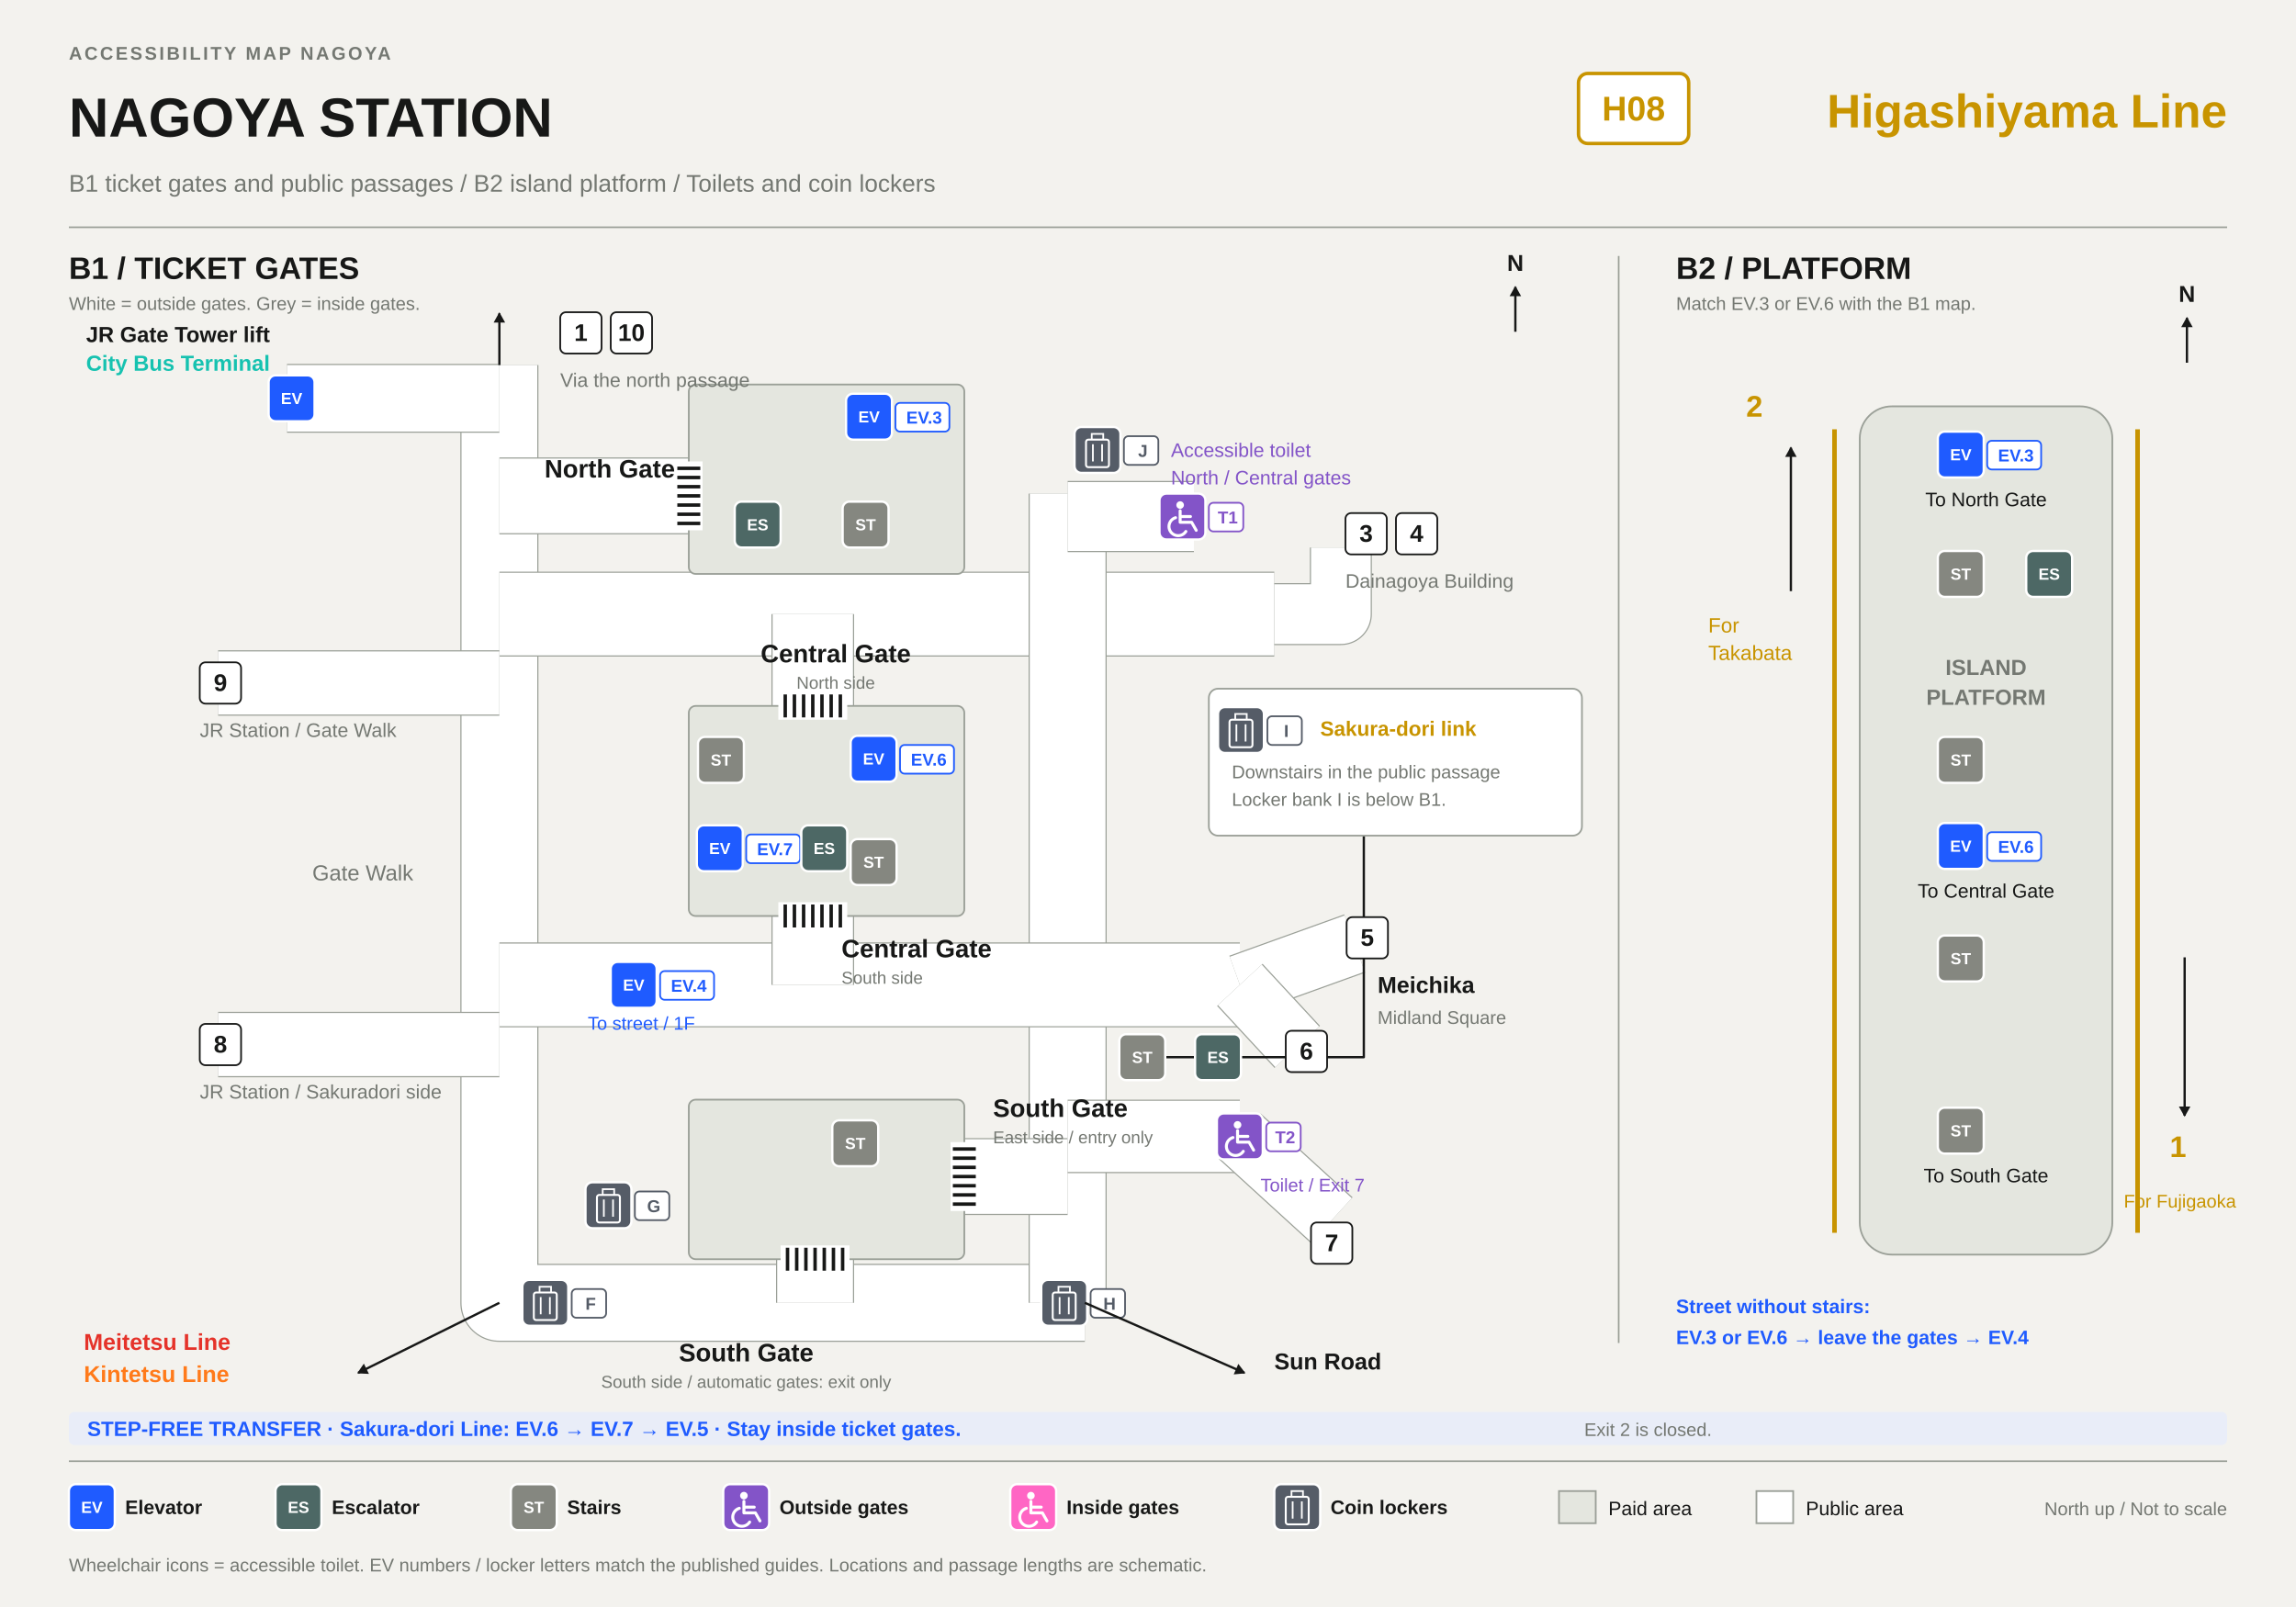
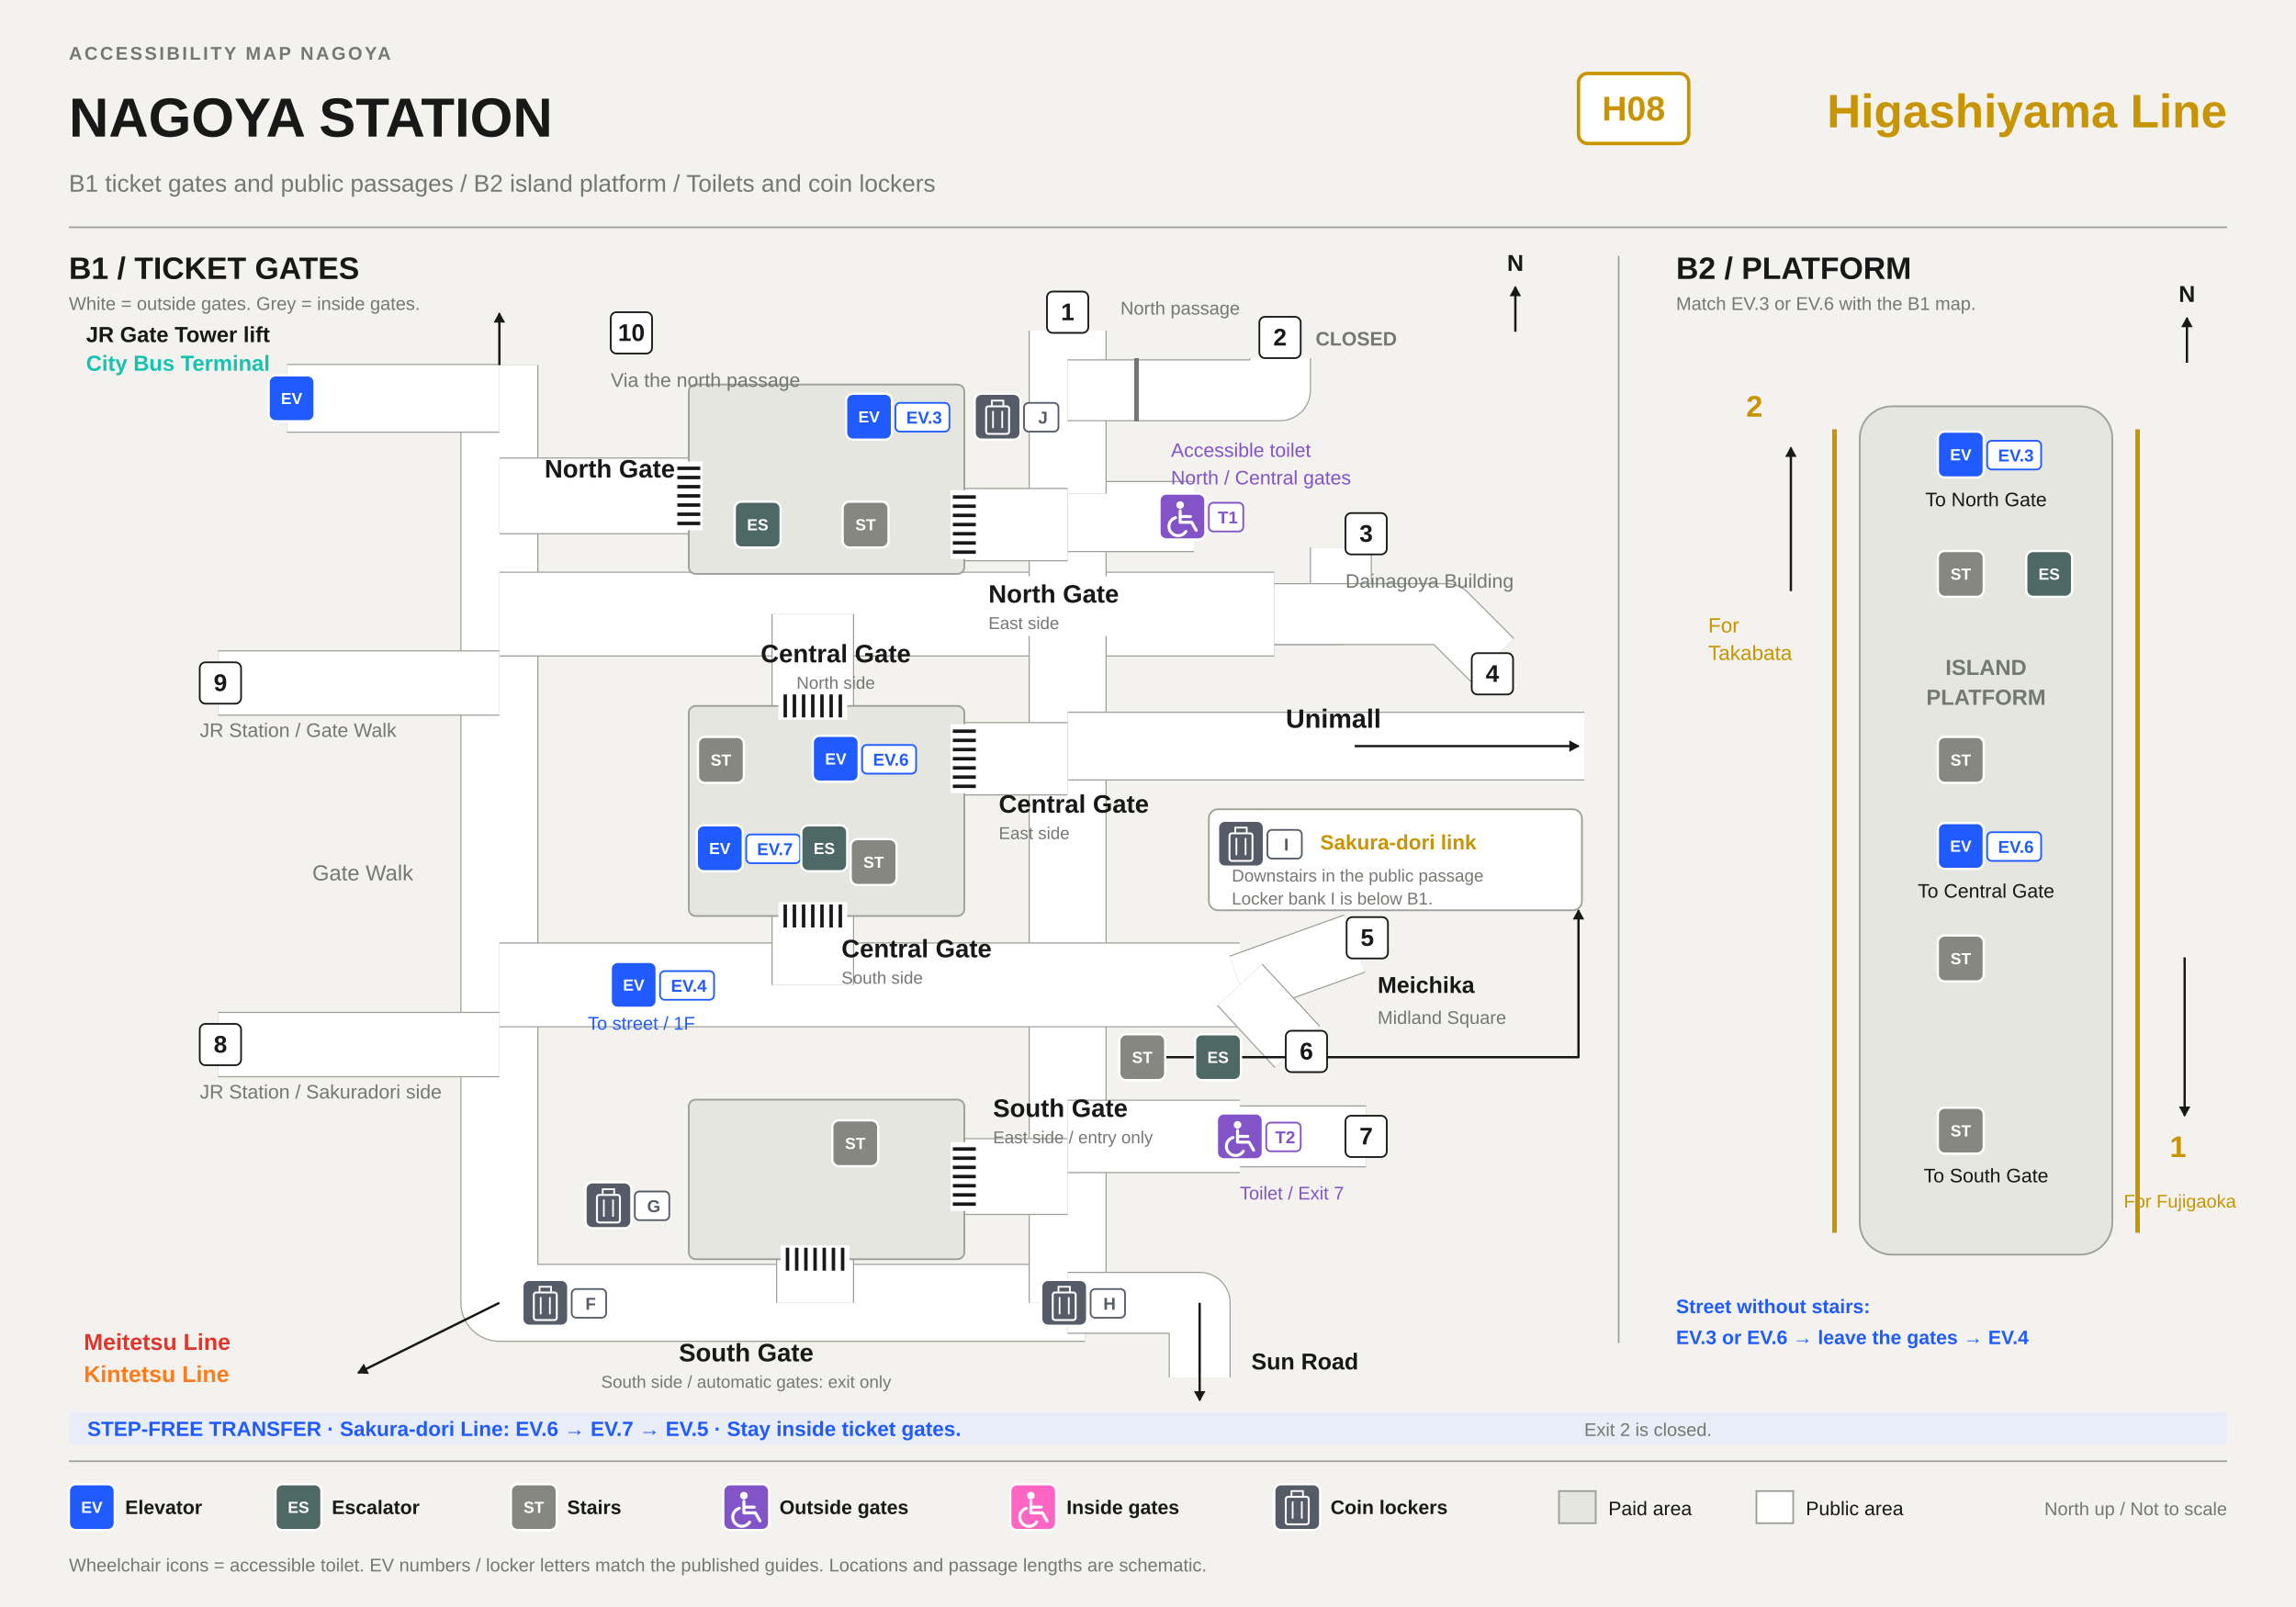
<svg xmlns="http://www.w3.org/2000/svg" width="2000" height="1400" viewBox="0 0 2000 1400" lang="en" role="img" aria-labelledby="title desc">
  <defs>
    <marker id="arrow" markerWidth="10" markerHeight="10" refX="8" refY="5" orient="auto" markerUnits="userSpaceOnUse">
      <path d="M0 0L9 5L0 10Z" fill="#171817" />
    </marker>
    <marker id="bluearrow" markerWidth="10" markerHeight="10" refX="8" refY="5" orient="auto" markerUnits="userSpaceOnUse">
      <path d="M0 0L9 5L0 10Z" fill="#1F5BFF" />
    </marker>
  </defs>
  <g font-family="Arial, Helvetica, sans-serif">
    <rect x="0" y="0" width="2000" height="1400" rx="0" fill="#F3F2EE" stroke="none" stroke-width="1.5" />
    <text x="60" y="52" font-size="16" fill="#747872" font-weight="700" text-anchor="start" letter-spacing="2">ACCESSIBILITY MAP NAGOYA</text>
    <text x="60" y="119" font-size="48" fill="#171817" font-weight="700" text-anchor="start">NAGOYA STATION</text>
    <rect x="1375" y="64" width="96" height="61" rx="8" fill="white" stroke="#C89400" stroke-width="3" />
    <text x="1423" y="105" font-size="30" fill="#C89400" font-weight="700" text-anchor="middle">H08</text>
    <text x="1940" y="111" font-size="41" fill="#C89400" font-weight="700" text-anchor="end">Higashiyama Line</text>
    <text x="60" y="167" font-size="21" fill="#747872" font-weight="400" text-anchor="start">B1 ticket gates and public passages  /  B2 island platform  /  Toilets and coin lockers</text>
    <line x1="60" y1="198" x2="1940" y2="198" stroke="#9BA098" stroke-width="1.4" />
    <text x="60" y="243" font-size="27" fill="#171817" font-weight="700" text-anchor="start">B1 / TICKET GATES</text>
    <text x="60" y="270" font-size="16" fill="#747872" font-weight="400" text-anchor="start">White = outside gates. Grey = inside gates.</text>
    <text x="1320" y="236" font-size="20" fill="#171817" font-weight="700" text-anchor="middle">N</text>
    <polyline points="1320,289 1320,250" fill="none" stroke="#171817" stroke-width="2" stroke-linejoin="round" marker-end="url(#arrow)" />
    <line x1="1410" y1="223" x2="1410" y2="1170" stroke="#9BA098" stroke-width="1.4" />
    <text x="1460" y="243" font-size="27" fill="#171817" font-weight="700" text-anchor="start">B2 / PLATFORM</text>
    <text x="1460" y="270" font-size="16" fill="#747872" font-weight="400" text-anchor="start">Match EV.3 or EV.6 with the B1 map.</text>
    <text x="1905" y="263" font-size="20" fill="#171817" font-weight="700" text-anchor="middle">N</text>
    <polyline points="1905,316 1905,277" fill="none" stroke="#171817" stroke-width="2" stroke-linejoin="round" marker-end="url(#arrow)" />
    <polyline points="435,318 435,1135 945,1135" fill="none" stroke="#9BA098" stroke-width="68" stroke-linejoin="round" />
    <polyline points="435,318 435,1135 945,1135" fill="none" stroke="white" stroke-width="66" stroke-linejoin="round" />
    <polyline points="435,535 1110,535" fill="none" stroke="#9BA098" stroke-width="74" stroke-linejoin="round" />
    <polyline points="435,535 1110,535" fill="none" stroke="white" stroke-width="72" stroke-linejoin="round" />
    <polyline points="930,430 930,1135" fill="none" stroke="#9BA098" stroke-width="68" stroke-linejoin="round" />
    <polyline points="930,430 930,1135" fill="none" stroke="white" stroke-width="66" stroke-linejoin="round" />
    <polyline points="435,858 1080,858" fill="none" stroke="#9BA098" stroke-width="74" stroke-linejoin="round" />
    <polyline points="435,858 1080,858" fill="none" stroke="white" stroke-width="72" stroke-linejoin="round" />
    <polyline points="435,432 600,432" fill="none" stroke="#9BA098" stroke-width="67" stroke-linejoin="round" />
    <polyline points="435,432 600,432" fill="none" stroke="white" stroke-width="65" stroke-linejoin="round" />
    <polyline points="708,535 708,615" fill="none" stroke="#9BA098" stroke-width="72" stroke-linejoin="round" />
    <polyline points="708,535 708,615" fill="none" stroke="white" stroke-width="70" stroke-linejoin="round" />
    <polyline points="708,798 708,858" fill="none" stroke="#9BA098" stroke-width="72" stroke-linejoin="round" />
    <polyline points="708,798 708,858" fill="none" stroke="white" stroke-width="70" stroke-linejoin="round" />
    <polyline points="840,1025 930,1025" fill="none" stroke="#9BA098" stroke-width="67" stroke-linejoin="round" />
    <polyline points="840,1025 930,1025" fill="none" stroke="white" stroke-width="65" stroke-linejoin="round" />
    <polyline points="710,1097 710,1135" fill="none" stroke="#9BA098" stroke-width="68" stroke-linejoin="round" />
    <polyline points="710,1097 710,1135" fill="none" stroke="white" stroke-width="66" stroke-linejoin="round" />
    <polyline points="930,450 1040,450" fill="none" stroke="#9BA098" stroke-width="62" stroke-linejoin="round" />
    <polyline points="930,450 1040,450" fill="none" stroke="white" stroke-width="60" stroke-linejoin="round" />
    <polyline points="930,990 1080,990" fill="none" stroke="#9BA098" stroke-width="64" stroke-linejoin="round" />
    <polyline points="930,990 1080,990" fill="none" stroke="white" stroke-width="62" stroke-linejoin="round" />
    <polyline points="435,347 250,347" fill="none" stroke="#9BA098" stroke-width="60" stroke-linejoin="round" />
    <polyline points="435,347 250,347" fill="none" stroke="white" stroke-width="58" stroke-linejoin="round" />
    <polyline points="435,595 190,595" fill="none" stroke="#9BA098" stroke-width="57" stroke-linejoin="round" />
    <polyline points="435,595 190,595" fill="none" stroke="white" stroke-width="55" stroke-linejoin="round" />
    <polyline points="435,910 190,910" fill="none" stroke="#9BA098" stroke-width="57" stroke-linejoin="round" />
    <polyline points="435,910 190,910" fill="none" stroke="white" stroke-width="55" stroke-linejoin="round" />
    <polyline points="1110,535 1168,535 1168,477" fill="none" stroke="#9BA098" stroke-width="54" stroke-linejoin="round" />
    <polyline points="1110,535 1168,535 1168,477" fill="none" stroke="white" stroke-width="52" stroke-linejoin="round" />
+     <polyline points="1110,535 1260,535 1300,575" fill="none" stroke="#9BA098" stroke-width="54" stroke-linejoin="round" />
+     <polyline points="1110,535 1260,535 1300,575" fill="none" stroke="white" stroke-width="52" stroke-linejoin="round" />
+     <polyline points="930,650 1380,650" fill="none" stroke="#9BA098" stroke-width="60" stroke-linejoin="round" />
+     <polyline points="930,650 1380,650" fill="none" stroke="white" stroke-width="58" stroke-linejoin="round" />
    <polyline points="1080,858 1180,822" fill="none" stroke="#9BA098" stroke-width="54" stroke-linejoin="round" />
    <polyline points="1080,858 1180,822" fill="none" stroke="white" stroke-width="52" stroke-linejoin="round" />
    <polyline points="1080,858 1130,912" fill="none" stroke="#9BA098" stroke-width="54" stroke-linejoin="round" />
    <polyline points="1080,858 1130,912" fill="none" stroke="white" stroke-width="52" stroke-linejoin="round" />
-     <polyline points="1080,990 1160,1063" fill="none" stroke="#9BA098" stroke-width="54" stroke-linejoin="round" />
-     <polyline points="1080,990 1160,1063" fill="none" stroke="white" stroke-width="52" stroke-linejoin="round" />
+     <polyline points="1080,990 1190,990" fill="none" stroke="#9BA098" stroke-width="54" stroke-linejoin="round" />
+     <polyline points="1080,990 1190,990" fill="none" stroke="white" stroke-width="52" stroke-linejoin="round" />
+     <polyline points="930,1135 1045,1135 1045,1200" fill="none" stroke="#9BA098" stroke-width="54" stroke-linejoin="round" />
+     <polyline points="930,1135 1045,1135 1045,1200" fill="none" stroke="white" stroke-width="52" stroke-linejoin="round" />
+     <polyline points="930,288 930,430" fill="none" stroke="#9BA098" stroke-width="68" stroke-linejoin="round" />
+     <polyline points="930,288 930,430" fill="none" stroke="white" stroke-width="66" stroke-linejoin="round" />
+     <polyline points="930,340 1115,340 1115,312" fill="none" stroke="#9BA098" stroke-width="54" stroke-linejoin="round" />
+     <polyline points="930,340 1115,340 1115,312" fill="none" stroke="white" stroke-width="52" stroke-linejoin="round" />
+     <polyline points="840,457 930,457" fill="none" stroke="#9BA098" stroke-width="64" stroke-linejoin="round" />
+     <polyline points="840,457 930,457" fill="none" stroke="white" stroke-width="62" stroke-linejoin="round" />
+     <polyline points="840,661 930,661" fill="none" stroke="#9BA098" stroke-width="64" stroke-linejoin="round" />
+     <polyline points="840,661 930,661" fill="none" stroke="white" stroke-width="62" stroke-linejoin="round" />
    <rect x="600" y="335" width="240" height="165" rx="6" fill="#E4E6DF" stroke="#9BA098" stroke-width="1.5" />
    <rect x="600" y="615" width="240" height="183" rx="6" fill="#E4E6DF" stroke="#9BA098" stroke-width="1.5" />
    <rect x="600" y="958" width="240" height="139" rx="6" fill="#E4E6DF" stroke="#9BA098" stroke-width="1.5" />
    <rect x="588" y="402" width="24" height="60" rx="0" fill="white" stroke="none" stroke-width="1.5" />
    <line x1="590" y1="408" x2="610" y2="408" stroke="#171817" stroke-width="3" />
    <line x1="590" y1="416" x2="610" y2="416" stroke="#171817" stroke-width="3" />
    <line x1="590" y1="424" x2="610" y2="424" stroke="#171817" stroke-width="3" />
    <line x1="590" y1="432" x2="610" y2="432" stroke="#171817" stroke-width="3" />
    <line x1="590" y1="440" x2="610" y2="440" stroke="#171817" stroke-width="3" />
    <line x1="590" y1="448" x2="610" y2="448" stroke="#171817" stroke-width="3" />
    <line x1="590" y1="456" x2="610" y2="456" stroke="#171817" stroke-width="3" />
    <text x="588" y="416" font-size="22" fill="#171817" font-weight="700" text-anchor="end">North Gate</text>
+     <rect x="851" y="502" width="207" height="52" rx="0" fill="white" stroke="none" stroke-width="1.5" />
+     <rect x="828" y="427" width="24" height="60" rx="0" fill="white" stroke="none" stroke-width="1.5" />
+     <line x1="830" y1="433" x2="850" y2="433" stroke="#171817" stroke-width="3" />
+     <line x1="830" y1="441" x2="850" y2="441" stroke="#171817" stroke-width="3" />
+     <line x1="830" y1="449" x2="850" y2="449" stroke="#171817" stroke-width="3" />
+     <line x1="830" y1="457" x2="850" y2="457" stroke="#171817" stroke-width="3" />
+     <line x1="830" y1="465" x2="850" y2="465" stroke="#171817" stroke-width="3" />
+     <line x1="830" y1="473" x2="850" y2="473" stroke="#171817" stroke-width="3" />
+     <line x1="830" y1="481" x2="850" y2="481" stroke="#171817" stroke-width="3" />
+     <text x="861" y="525" font-size="22" fill="#171817" font-weight="700" text-anchor="start">North Gate</text>
+     <text x="861" y="548" font-size="15" fill="#747872" font-weight="400" text-anchor="start">East side</text>
    <rect x="678" y="603" width="60" height="24" rx="0" fill="white" stroke="none" stroke-width="1.5" />
    <line x1="684" y1="605" x2="684" y2="625" stroke="#171817" stroke-width="3" />
    <line x1="692" y1="605" x2="692" y2="625" stroke="#171817" stroke-width="3" />
    <line x1="700" y1="605" x2="700" y2="625" stroke="#171817" stroke-width="3" />
    <line x1="708" y1="605" x2="708" y2="625" stroke="#171817" stroke-width="3" />
    <line x1="716" y1="605" x2="716" y2="625" stroke="#171817" stroke-width="3" />
    <line x1="724" y1="605" x2="724" y2="625" stroke="#171817" stroke-width="3" />
    <line x1="732" y1="605" x2="732" y2="625" stroke="#171817" stroke-width="3" />
    <text x="728" y="577" font-size="22" fill="#171817" font-weight="700" text-anchor="middle">Central Gate</text>
    <text x="728" y="600" font-size="15" fill="#747872" font-weight="400" text-anchor="middle">North side</text>
    <rect x="678" y="786" width="60" height="24" rx="0" fill="white" stroke="none" stroke-width="1.5" />
    <line x1="684" y1="788" x2="684" y2="808" stroke="#171817" stroke-width="3" />
    <line x1="692" y1="788" x2="692" y2="808" stroke="#171817" stroke-width="3" />
    <line x1="700" y1="788" x2="700" y2="808" stroke="#171817" stroke-width="3" />
    <line x1="708" y1="788" x2="708" y2="808" stroke="#171817" stroke-width="3" />
    <line x1="716" y1="788" x2="716" y2="808" stroke="#171817" stroke-width="3" />
    <line x1="724" y1="788" x2="724" y2="808" stroke="#171817" stroke-width="3" />
    <line x1="732" y1="788" x2="732" y2="808" stroke="#171817" stroke-width="3" />
    <text x="733" y="834" font-size="22" fill="#171817" font-weight="700" text-anchor="start">Central Gate</text>
    <text x="733" y="857" font-size="15" fill="#747872" font-weight="400" text-anchor="start">South side</text>
+     <rect x="828" y="631" width="24" height="60" rx="0" fill="white" stroke="none" stroke-width="1.5" />
+     <line x1="830" y1="637" x2="850" y2="637" stroke="#171817" stroke-width="3" />
+     <line x1="830" y1="645" x2="850" y2="645" stroke="#171817" stroke-width="3" />
+     <line x1="830" y1="653" x2="850" y2="653" stroke="#171817" stroke-width="3" />
+     <line x1="830" y1="661" x2="850" y2="661" stroke="#171817" stroke-width="3" />
+     <line x1="830" y1="669" x2="850" y2="669" stroke="#171817" stroke-width="3" />
+     <line x1="830" y1="677" x2="850" y2="677" stroke="#171817" stroke-width="3" />
+     <line x1="830" y1="685" x2="850" y2="685" stroke="#171817" stroke-width="3" />
+     <text x="870" y="708" font-size="22" fill="#171817" font-weight="700" text-anchor="start">Central Gate</text>
+     <text x="870" y="731" font-size="15" fill="#747872" font-weight="400" text-anchor="start">East side</text>
    <rect x="828" y="995" width="24" height="60" rx="0" fill="white" stroke="none" stroke-width="1.5" />
    <line x1="830" y1="1001" x2="850" y2="1001" stroke="#171817" stroke-width="3" />
    <line x1="830" y1="1009" x2="850" y2="1009" stroke="#171817" stroke-width="3" />
    <line x1="830" y1="1017" x2="850" y2="1017" stroke="#171817" stroke-width="3" />
    <line x1="830" y1="1025" x2="850" y2="1025" stroke="#171817" stroke-width="3" />
    <line x1="830" y1="1033" x2="850" y2="1033" stroke="#171817" stroke-width="3" />
    <line x1="830" y1="1041" x2="850" y2="1041" stroke="#171817" stroke-width="3" />
    <line x1="830" y1="1049" x2="850" y2="1049" stroke="#171817" stroke-width="3" />
    <text x="865" y="973" font-size="22" fill="#171817" font-weight="700" text-anchor="start">South Gate</text>
    <text x="865" y="996" font-size="15" fill="#747872" font-weight="400" text-anchor="start">East side / entry only</text>
    <rect x="680" y="1085" width="60" height="24" rx="0" fill="white" stroke="none" stroke-width="1.5" />
    <line x1="686" y1="1087" x2="686" y2="1107" stroke="#171817" stroke-width="3" />
    <line x1="694" y1="1087" x2="694" y2="1107" stroke="#171817" stroke-width="3" />
    <line x1="702" y1="1087" x2="702" y2="1107" stroke="#171817" stroke-width="3" />
    <line x1="710" y1="1087" x2="710" y2="1107" stroke="#171817" stroke-width="3" />
    <line x1="718" y1="1087" x2="718" y2="1107" stroke="#171817" stroke-width="3" />
    <line x1="726" y1="1087" x2="726" y2="1107" stroke="#171817" stroke-width="3" />
    <line x1="734" y1="1087" x2="734" y2="1107" stroke="#171817" stroke-width="3" />
    <text x="650" y="1186" font-size="22" fill="#171817" font-weight="700" text-anchor="middle">South Gate</text>
    <text x="650" y="1209" font-size="15" fill="#747872" font-weight="400" text-anchor="middle">South side / automatic gates: exit only</text>
    <g>
      <rect x="737" y="343" width="40" height="40" rx="6" fill="#1F5BFF" stroke="white" stroke-width="2" />
      <text x="757" y="368" font-size="14" fill="white" font-weight="700" text-anchor="middle">EV</text>
      <rect x="780" y="351" width="47" height="25" rx="4" fill="white" stroke="#1F5BFF" stroke-width="1.5" />
      <text x="805.0" y="369" font-size="15" fill="#1F5BFF" font-weight="700" text-anchor="middle">EV.3</text>
    </g>
    <g>
      <rect x="734" y="437" width="40" height="40" rx="6" fill="#858780" stroke="white" stroke-width="2" />
      <text x="754" y="462" font-size="14" fill="white" font-weight="700" text-anchor="middle">ST</text>
    </g>
    <g>
      <rect x="640" y="437" width="40" height="40" rx="6" fill="#4D6865" stroke="white" stroke-width="2" />
      <text x="660" y="462" font-size="14" fill="white" font-weight="700" text-anchor="middle">ES</text>
    </g>
    <g>
-       <rect x="741" y="641" width="40" height="40" rx="6" fill="#1F5BFF" stroke="white" stroke-width="2" />
-       <text x="761" y="666" font-size="14" fill="white" font-weight="700" text-anchor="middle">EV</text>
-       <rect x="784" y="649" width="47" height="25" rx="4" fill="white" stroke="#1F5BFF" stroke-width="1.5" />
-       <text x="809.0" y="667" font-size="15" fill="#1F5BFF" font-weight="700" text-anchor="middle">EV.6</text>
+       <rect x="708" y="641" width="40" height="40" rx="6" fill="#1F5BFF" stroke="white" stroke-width="2" />
+       <text x="728" y="666" font-size="14" fill="white" font-weight="700" text-anchor="middle">EV</text>
+       <rect x="751" y="649" width="47" height="25" rx="4" fill="white" stroke="#1F5BFF" stroke-width="1.5" />
+       <text x="776.0" y="667" font-size="15" fill="#1F5BFF" font-weight="700" text-anchor="middle">EV.6</text>
    </g>
    <g>
      <rect x="741" y="731" width="40" height="40" rx="6" fill="#858780" stroke="white" stroke-width="2" />
      <text x="761" y="756" font-size="14" fill="white" font-weight="700" text-anchor="middle">ST</text>
    </g>
    <g>
      <rect x="607" y="719" width="40" height="40" rx="6" fill="#1F5BFF" stroke="white" stroke-width="2" />
      <text x="627" y="744" font-size="14" fill="white" font-weight="700" text-anchor="middle">EV</text>
      <rect x="650" y="727" width="47" height="25" rx="4" fill="white" stroke="#1F5BFF" stroke-width="1.5" />
      <text x="675.0" y="745" font-size="15" fill="#1F5BFF" font-weight="700" text-anchor="middle">EV.7</text>
    </g>
    <g>
      <rect x="698" y="719" width="40" height="40" rx="6" fill="#4D6865" stroke="white" stroke-width="2" />
      <text x="718" y="744" font-size="14" fill="white" font-weight="700" text-anchor="middle">ES</text>
    </g>
    <g>
      <rect x="608" y="642" width="40" height="40" rx="6" fill="#858780" stroke="white" stroke-width="2" />
      <text x="628" y="667" font-size="14" fill="white" font-weight="700" text-anchor="middle">ST</text>
    </g>
    <g>
      <rect x="725" y="976" width="40" height="40" rx="6" fill="#858780" stroke="white" stroke-width="2" />
      <text x="745" y="1001" font-size="14" fill="white" font-weight="700" text-anchor="middle">ST</text>
    </g>
    <g>
      <rect x="532" y="838" width="40" height="40" rx="6" fill="#1F5BFF" stroke="white" stroke-width="2" />
      <text x="552" y="863" font-size="14" fill="white" font-weight="700" text-anchor="middle">EV</text>
      <rect x="575" y="846" width="47" height="25" rx="4" fill="white" stroke="#1F5BFF" stroke-width="1.5" />
      <text x="600.0" y="864" font-size="15" fill="#1F5BFF" font-weight="700" text-anchor="middle">EV.4</text>
    </g>
    <text x="512" y="897" font-size="16" fill="#1F5BFF" font-weight="400" text-anchor="start">To street / 1F</text>
    <g>
      <rect x="234" y="327" width="40" height="40" rx="6" fill="#1F5BFF" stroke="white" stroke-width="2" />
      <text x="254" y="352" font-size="14" fill="white" font-weight="700" text-anchor="middle">EV</text>
    </g>
    <text x="75" y="298" font-size="19" fill="#171817" font-weight="700" text-anchor="start">JR Gate Tower lift</text>
    <text x="75" y="323" font-size="19" fill="#16C2B0" font-weight="700" text-anchor="start">City Bus Terminal</text>
    <g>
      <rect x="1010" y="430" width="40" height="40" rx="6" fill="#8354C8" stroke="white" stroke-width="2" />
      <circle cx="1028" cy="440" r="3.3" fill="white" />
      <path d="M1028 445v10h10l4 7M1028 450h9M1024 451a8 8 0 1 0 9 12" fill="none" stroke="white" stroke-width="2.6" stroke-linecap="round" stroke-linejoin="round" />
      <rect x="1053" y="438" width="30" height="25" rx="4" fill="white" stroke="#8354C8" stroke-width="1.5" />
      <text x="1069.5" y="456" font-size="15" fill="#8354C8" font-weight="700" text-anchor="middle">T1</text>
    </g>
    <text x="1020" y="398" font-size="17" fill="#8354C8" font-weight="400" text-anchor="start">Accessible toilet</text>
    <text x="1020" y="422" font-size="17" fill="#8354C8" font-weight="400" text-anchor="start">North / Central gates</text>
    <g>
-       <rect x="936" y="372" width="40" height="40" rx="6" fill="#555C67" stroke="white" stroke-width="2" />
-       <rect x="946" y="383" width="20" height="24" rx="2" fill="none" stroke="white" stroke-width="1.7" />
-       <path d="M951 383v-5h10v5M952 387v15M960 387v15" fill="none" stroke="white" stroke-width="1.5" />
-       <rect x="979" y="380" width="30" height="25" rx="4" fill="white" stroke="#555C67" stroke-width="1.5" />
-       <text x="995.5" y="398" font-size="15" fill="#555C67" font-weight="700" text-anchor="middle">J</text>
+       <rect x="849" y="343" width="40" height="40" rx="6" fill="#555C67" stroke="white" stroke-width="2" />
+       <rect x="859" y="354" width="20" height="24" rx="2" fill="none" stroke="white" stroke-width="1.7" />
+       <path d="M864 354v-5h10v5M865 358v15M873 358v15" fill="none" stroke="white" stroke-width="1.5" />
+       <rect x="892" y="351" width="30" height="25" rx="4" fill="white" stroke="#555C67" stroke-width="1.5" />
+       <text x="908.5" y="369" font-size="15" fill="#555C67" font-weight="700" text-anchor="middle">J</text>
    </g>
    <g>
      <rect x="1060" y="970" width="40" height="40" rx="6" fill="#8354C8" stroke="white" stroke-width="2" />
      <circle cx="1078" cy="980" r="3.3" fill="white" />
      <path d="M1078 985v10h10l4 7M1078 990h9M1074 991a8 8 0 1 0 9 12" fill="none" stroke="white" stroke-width="2.6" stroke-linecap="round" stroke-linejoin="round" />
      <rect x="1103" y="978" width="30" height="25" rx="4" fill="white" stroke="#8354C8" stroke-width="1.5" />
      <text x="1119.5" y="996" font-size="15" fill="#8354C8" font-weight="700" text-anchor="middle">T2</text>
    </g>
-     <text x="1098" y="1038" font-size="16" fill="#8354C8" font-weight="400" text-anchor="start">Toilet / Exit 7</text>
+     <text x="1080" y="1045" font-size="16" fill="#8354C8" font-weight="400" text-anchor="start">Toilet / Exit 7</text>
    <g>
      <rect x="510" y="1030" width="40" height="40" rx="6" fill="#555C67" stroke="white" stroke-width="2" />
      <rect x="520" y="1041" width="20" height="24" rx="2" fill="none" stroke="white" stroke-width="1.7" />
      <path d="M525 1041v-5h10v5M526 1045v15M534 1045v15" fill="none" stroke="white" stroke-width="1.5" />
      <rect x="553" y="1038" width="30" height="25" rx="4" fill="white" stroke="#555C67" stroke-width="1.5" />
      <text x="569.5" y="1056" font-size="15" fill="#555C67" font-weight="700" text-anchor="middle">G</text>
    </g>
    <g>
      <rect x="455" y="1115" width="40" height="40" rx="6" fill="#555C67" stroke="white" stroke-width="2" />
      <rect x="465" y="1126" width="20" height="24" rx="2" fill="none" stroke="white" stroke-width="1.7" />
      <path d="M470 1126v-5h10v5M471 1130v15M479 1130v15" fill="none" stroke="white" stroke-width="1.5" />
      <rect x="498" y="1123" width="30" height="25" rx="4" fill="white" stroke="#555C67" stroke-width="1.5" />
      <text x="514.5" y="1141" font-size="15" fill="#555C67" font-weight="700" text-anchor="middle">F</text>
    </g>
    <g>
      <rect x="907" y="1115" width="40" height="40" rx="6" fill="#555C67" stroke="white" stroke-width="2" />
      <rect x="917" y="1126" width="20" height="24" rx="2" fill="none" stroke="white" stroke-width="1.7" />
      <path d="M922 1126v-5h10v5M923 1130v15M931 1130v15" fill="none" stroke="white" stroke-width="1.5" />
      <rect x="950" y="1123" width="30" height="25" rx="4" fill="white" stroke="#555C67" stroke-width="1.5" />
      <text x="966.5" y="1141" font-size="15" fill="#555C67" font-weight="700" text-anchor="middle">H</text>
    </g>
-     <polyline points="981,921 1188,921 1188,677" fill="none" stroke="#171817" stroke-width="2" stroke-linejoin="round" marker-end="url(#arrow)" />
+     <polyline points="981,921 1375,921 1375,793" fill="none" stroke="#171817" stroke-width="2" stroke-linejoin="round" marker-end="url(#arrow)" />
    <g>
      <rect x="975" y="901" width="40" height="40" rx="6" fill="#858780" stroke="white" stroke-width="2" />
      <text x="995" y="926" font-size="14" fill="white" font-weight="700" text-anchor="middle">ST</text>
    </g>
    <g>
      <rect x="1041" y="901" width="40" height="40" rx="6" fill="#4D6865" stroke="white" stroke-width="2" />
      <text x="1061" y="926" font-size="14" fill="white" font-weight="700" text-anchor="middle">ES</text>
    </g>
-     <rect x="1053" y="600" width="325" height="128" rx="8" fill="white" stroke="#9BA098" stroke-width="1.5" />
-     <g>
-       <rect x="1061" y="616" width="40" height="40" rx="6" fill="#555C67" stroke="white" stroke-width="2" />
-       <rect x="1071" y="627" width="20" height="24" rx="2" fill="none" stroke="white" stroke-width="1.7" />
-       <path d="M1076 627v-5h10v5M1077 631v15M1085 631v15" fill="none" stroke="white" stroke-width="1.5" />
-       <rect x="1104" y="624" width="30" height="25" rx="4" fill="white" stroke="#555C67" stroke-width="1.5" />
-       <text x="1120.5" y="642" font-size="15" fill="#555C67" font-weight="700" text-anchor="middle">I</text>
-     </g>
-     <text x="1150" y="641" font-size="18" fill="#C89400" font-weight="700" text-anchor="start">Sakura-dori link</text>
-     <text x="1073" y="678" font-size="16" fill="#747872" font-weight="400" text-anchor="start">Downstairs in the public passage</text>
-     <text x="1073" y="702" font-size="16" fill="#747872" font-weight="400" text-anchor="start">Locker bank I is below B1.</text>
+     <rect x="1053" y="705" width="325" height="88" rx="8" fill="white" stroke="#9BA098" stroke-width="1.5" />
+     <g>
+       <rect x="1061" y="715" width="40" height="40" rx="6" fill="#555C67" stroke="white" stroke-width="2" />
+       <rect x="1071" y="726" width="20" height="24" rx="2" fill="none" stroke="white" stroke-width="1.7" />
+       <path d="M1076 726v-5h10v5M1077 730v15M1085 730v15" fill="none" stroke="white" stroke-width="1.5" />
+       <rect x="1104" y="723" width="30" height="25" rx="4" fill="white" stroke="#555C67" stroke-width="1.5" />
+       <text x="1120.5" y="741" font-size="15" fill="#555C67" font-weight="700" text-anchor="middle">I</text>
+     </g>
+     <text x="1150" y="740" font-size="18" fill="#C89400" font-weight="700" text-anchor="start">Sakura-dori link</text>
+     <text x="1073" y="768" font-size="15" fill="#747872" font-weight="400" text-anchor="start">Downstairs in the public passage</text>
+     <text x="1073" y="788" font-size="15" fill="#747872" font-weight="400" text-anchor="start">Locker bank I is below B1.</text>
    <polyline points="435,318 435,273" fill="none" stroke="#171817" stroke-width="2" stroke-linejoin="round" marker-end="url(#arrow)" />
-     <rect x="488" y="272" width="36" height="36" rx="5" fill="white" stroke="#171817" stroke-width="1.5" />
-     <text x="506" y="297" font-size="21" fill="#171817" font-weight="700" text-anchor="middle">1</text>
    <rect x="532" y="272" width="36" height="36" rx="5" fill="white" stroke="#171817" stroke-width="1.5" />
    <text x="550" y="297" font-size="21" fill="#171817" font-weight="700" text-anchor="middle">10</text>
-     <text x="488" y="337" font-size="17" fill="#747872" font-weight="400" text-anchor="start">Via the north passage</text>
+     <text x="532" y="337" font-size="17" fill="#747872" font-weight="400" text-anchor="start">Via the north passage</text>
+     <rect x="912" y="254" width="36" height="36" rx="5" fill="white" stroke="#171817" stroke-width="1.5" />
+     <text x="930" y="279" font-size="21" fill="#171817" font-weight="700" text-anchor="middle">1</text>
+     <text x="976" y="274" font-size="16" fill="#747872" font-weight="400" text-anchor="start">North passage</text>
+     <rect x="1097" y="276" width="36" height="36" rx="5" fill="white" stroke="#171817" stroke-width="1.5" />
+     <text x="1115" y="301" font-size="21" fill="#171817" font-weight="700" text-anchor="middle">2</text>
+     <text x="1146" y="301" font-size="17" fill="#747872" font-weight="700" text-anchor="start">CLOSED</text>
+     <line x1="990" y1="312" x2="990" y2="367" stroke="#747872" stroke-width="4" />
    <rect x="174" y="577" width="36" height="36" rx="5" fill="white" stroke="#171817" stroke-width="1.5" />
    <text x="192" y="602" font-size="21" fill="#171817" font-weight="700" text-anchor="middle">9</text>
    <text x="174" y="642" font-size="17" fill="#747872" font-weight="400" text-anchor="start">JR Station / Gate Walk</text>
    <rect x="174" y="892" width="36" height="36" rx="5" fill="white" stroke="#171817" stroke-width="1.5" />
    <text x="192" y="917" font-size="21" fill="#171817" font-weight="700" text-anchor="middle">8</text>
    <text x="174" y="957" font-size="17" fill="#747872" font-weight="400" text-anchor="start">JR Station / Sakuradori side</text>
    <rect x="1172" y="447" width="36" height="36" rx="5" fill="white" stroke="#171817" stroke-width="1.5" />
    <text x="1190" y="472" font-size="21" fill="#171817" font-weight="700" text-anchor="middle">3</text>
-     <rect x="1216" y="447" width="36" height="36" rx="5" fill="white" stroke="#171817" stroke-width="1.5" />
-     <text x="1234" y="472" font-size="21" fill="#171817" font-weight="700" text-anchor="middle">4</text>
    <text x="1172" y="512" font-size="17" fill="#747872" font-weight="400" text-anchor="start">Dainagoya Building</text>
+     <rect x="1282" y="569" width="36" height="36" rx="5" fill="white" stroke="#171817" stroke-width="1.5" />
+     <text x="1300" y="594" font-size="21" fill="#171817" font-weight="700" text-anchor="middle">4</text>
+     <polyline points="1180,650 1375,650" fill="none" stroke="#171817" stroke-width="2" stroke-linejoin="round" marker-end="url(#arrow)" />
+     <text x="1120" y="634" font-size="23" fill="#171817" font-weight="700" text-anchor="start">Unimall</text>
    <rect x="1173" y="799" width="36" height="36" rx="5" fill="white" stroke="#171817" stroke-width="1.5" />
    <text x="1191" y="824" font-size="21" fill="#171817" font-weight="700" text-anchor="middle">5</text>
    <rect x="1120" y="898" width="36" height="36" rx="5" fill="white" stroke="#171817" stroke-width="1.5" />
    <text x="1138" y="923" font-size="21" fill="#171817" font-weight="700" text-anchor="middle">6</text>
    <text x="1200" y="865" font-size="20" fill="#171817" font-weight="700" text-anchor="start">Meichika</text>
    <text x="1200" y="892" font-size="16" fill="#747872" font-weight="400" text-anchor="start">Midland Square</text>
-     <rect x="1142" y="1065" width="36" height="36" rx="5" fill="white" stroke="#171817" stroke-width="1.5" />
-     <text x="1160" y="1090" font-size="21" fill="#171817" font-weight="700" text-anchor="middle">7</text>
+     <rect x="1172" y="972" width="36" height="36" rx="5" fill="white" stroke="#171817" stroke-width="1.5" />
+     <text x="1190" y="997" font-size="21" fill="#171817" font-weight="700" text-anchor="middle">7</text>
    <text x="360" y="767" font-size="19" fill="#747872" font-weight="400" text-anchor="end">Gate Walk</text>
    <polyline points="435,1135 312,1196" fill="none" stroke="#171817" stroke-width="2" stroke-linejoin="round" marker-end="url(#arrow)" />
    <text x="73" y="1176" font-size="20" fill="#E5332A" font-weight="700" text-anchor="start">Meitetsu Line</text>
    <text x="73" y="1204" font-size="20" fill="#FF7A1A" font-weight="700" text-anchor="start">Kintetsu Line</text>
-     <polyline points="945,1135 1084,1196" fill="none" stroke="#171817" stroke-width="2" stroke-linejoin="round" marker-end="url(#arrow)" />
-     <text x="1110" y="1193" font-size="20" fill="#171817" font-weight="700" text-anchor="start">Sun Road</text>
+     <polyline points="1045,1135 1045,1220" fill="none" stroke="#171817" stroke-width="2" stroke-linejoin="round" marker-end="url(#arrow)" />
+     <text x="1090" y="1193" font-size="20" fill="#171817" font-weight="700" text-anchor="start">Sun Road</text>
    <rect x="1620" y="354" width="220" height="739" rx="28" fill="#E4E6DF" stroke="#9BA098" stroke-width="1.5" />
    <line x1="1598" y1="374" x2="1598" y2="1074" stroke="#C89400" stroke-width="4" />
    <line x1="1862" y1="374" x2="1862" y2="1074" stroke="#C89400" stroke-width="4" />
    <polyline points="1560,515 1560,390" fill="none" stroke="#171817" stroke-width="2" stroke-linejoin="round" marker-end="url(#arrow)" />
    <text x="1521" y="363" font-size="26" fill="#C89400" font-weight="700" text-anchor="start">2</text>
    <text x="1488" y="551" font-size="18" fill="#C89400" font-weight="400" text-anchor="start">For</text>
    <text x="1488" y="575" font-size="18" fill="#C89400" font-weight="400" text-anchor="start">Takabata</text>
    <polyline points="1903,834 1903,972" fill="none" stroke="#171817" stroke-width="2" stroke-linejoin="round" marker-end="url(#arrow)" />
    <text x="1890" y="1008" font-size="26" fill="#C89400" font-weight="700" text-anchor="start">1</text>
    <text x="1850" y="1052" font-size="16" fill="#C89400" font-weight="400" text-anchor="start">For Fujigaoka</text>
    <g>
      <rect x="1688" y="376" width="40" height="40" rx="6" fill="#1F5BFF" stroke="white" stroke-width="2" />
      <text x="1708" y="401" font-size="14" fill="white" font-weight="700" text-anchor="middle">EV</text>
      <rect x="1731" y="384" width="47" height="25" rx="4" fill="white" stroke="#1F5BFF" stroke-width="1.5" />
      <text x="1756.0" y="402" font-size="15" fill="#1F5BFF" font-weight="700" text-anchor="middle">EV.3</text>
    </g>
    <text x="1730" y="441" font-size="17" fill="#171817" font-weight="400" text-anchor="middle">To North Gate</text>
    <g>
      <rect x="1688" y="480" width="40" height="40" rx="6" fill="#858780" stroke="white" stroke-width="2" />
      <text x="1708" y="505" font-size="14" fill="white" font-weight="700" text-anchor="middle">ST</text>
    </g>
    <g>
      <rect x="1765" y="480" width="40" height="40" rx="6" fill="#4D6865" stroke="white" stroke-width="2" />
      <text x="1785" y="505" font-size="14" fill="white" font-weight="700" text-anchor="middle">ES</text>
    </g>
    <text x="1730" y="588" font-size="19" fill="#747872" font-weight="700" text-anchor="middle">ISLAND</text>
    <text x="1730" y="614" font-size="19" fill="#747872" font-weight="700" text-anchor="middle">PLATFORM</text>
    <g>
      <rect x="1688" y="642" width="40" height="40" rx="6" fill="#858780" stroke="white" stroke-width="2" />
      <text x="1708" y="667" font-size="14" fill="white" font-weight="700" text-anchor="middle">ST</text>
    </g>
    <g>
      <rect x="1688" y="717" width="40" height="40" rx="6" fill="#1F5BFF" stroke="white" stroke-width="2" />
      <text x="1708" y="742" font-size="14" fill="white" font-weight="700" text-anchor="middle">EV</text>
      <rect x="1731" y="725" width="47" height="25" rx="4" fill="white" stroke="#1F5BFF" stroke-width="1.5" />
      <text x="1756.0" y="743" font-size="15" fill="#1F5BFF" font-weight="700" text-anchor="middle">EV.6</text>
    </g>
    <text x="1730" y="782" font-size="17" fill="#171817" font-weight="400" text-anchor="middle">To Central Gate</text>
    <g>
      <rect x="1688" y="815" width="40" height="40" rx="6" fill="#858780" stroke="white" stroke-width="2" />
      <text x="1708" y="840" font-size="14" fill="white" font-weight="700" text-anchor="middle">ST</text>
    </g>
    <g>
      <rect x="1688" y="965" width="40" height="40" rx="6" fill="#858780" stroke="white" stroke-width="2" />
      <text x="1708" y="990" font-size="14" fill="white" font-weight="700" text-anchor="middle">ST</text>
    </g>
    <text x="1730" y="1030" font-size="17" fill="#171817" font-weight="400" text-anchor="middle">To South Gate</text>
    <text x="1460" y="1144" font-size="17" fill="#1F5BFF" font-weight="700" text-anchor="start">Street without stairs:</text>
    <text x="1460" y="1171" font-size="17" fill="#1F5BFF" font-weight="700" text-anchor="start">EV.3 or EV.6 → leave the gates → EV.4</text>
    <rect x="60" y="1230" width="1880" height="29" rx="5" fill="#E9EDF8" stroke="none" stroke-width="1.5" />
    <text x="76" y="1251" font-size="18" fill="#1F5BFF" font-weight="700" text-anchor="start">STEP-FREE TRANSFER  ·  Sakura-dori Line: EV.6 → EV.7 → EV.5  ·  Stay inside ticket gates.</text>
    <text x="1380" y="1251" font-size="16" fill="#747872" font-weight="400" text-anchor="start">Exit 2 is closed.</text>
    <line x1="60" y1="1273" x2="1940" y2="1273" stroke="#9BA098" stroke-width="1.4" />
    <g>
      <rect x="60" y="1293" width="40" height="40" rx="6" fill="#1F5BFF" stroke="white" stroke-width="2" />
      <text x="80" y="1318" font-size="14" fill="white" font-weight="700" text-anchor="middle">EV</text>
    </g>
    <text x="109" y="1319" font-size="17" fill="#171817" font-weight="700" text-anchor="start">Elevator</text>
    <g>
      <rect x="240" y="1293" width="40" height="40" rx="6" fill="#4D6865" stroke="white" stroke-width="2" />
      <text x="260" y="1318" font-size="14" fill="white" font-weight="700" text-anchor="middle">ES</text>
    </g>
    <text x="289" y="1319" font-size="17" fill="#171817" font-weight="700" text-anchor="start">Escalator</text>
    <g>
      <rect x="445" y="1293" width="40" height="40" rx="6" fill="#858780" stroke="white" stroke-width="2" />
      <text x="465" y="1318" font-size="14" fill="white" font-weight="700" text-anchor="middle">ST</text>
    </g>
    <text x="494" y="1319" font-size="17" fill="#171817" font-weight="700" text-anchor="start">Stairs</text>
    <g>
      <rect x="630" y="1293" width="40" height="40" rx="6" fill="#8354C8" stroke="white" stroke-width="2" />
      <circle cx="648" cy="1303" r="3.3" fill="white" />
      <path d="M648 1308v10h10l4 7M648 1313h9M644 1314a8 8 0 1 0 9 12" fill="none" stroke="white" stroke-width="2.6" stroke-linecap="round" stroke-linejoin="round" />
    </g>
    <text x="679" y="1319" font-size="17" fill="#171817" font-weight="700" text-anchor="start">Outside gates</text>
    <g>
      <rect x="880" y="1293" width="40" height="40" rx="6" fill="#FF66C4" stroke="white" stroke-width="2" />
      <circle cx="898" cy="1303" r="3.3" fill="white" />
      <path d="M898 1308v10h10l4 7M898 1313h9M894 1314a8 8 0 1 0 9 12" fill="none" stroke="white" stroke-width="2.6" stroke-linecap="round" stroke-linejoin="round" />
    </g>
    <text x="929" y="1319" font-size="17" fill="#171817" font-weight="700" text-anchor="start">Inside gates</text>
    <g>
      <rect x="1110" y="1293" width="40" height="40" rx="6" fill="#555C67" stroke="white" stroke-width="2" />
      <rect x="1120" y="1304" width="20" height="24" rx="2" fill="none" stroke="white" stroke-width="1.7" />
      <path d="M1125 1304v-5h10v5M1126 1308v15M1134 1308v15" fill="none" stroke="white" stroke-width="1.5" />
    </g>
    <text x="1159" y="1319" font-size="17" fill="#171817" font-weight="700" text-anchor="start">Coin lockers</text>
    <rect x="1358" y="1299" width="32" height="28" rx="0" fill="#E4E6DF" stroke="#9BA098" stroke-width="1.5" />
    <text x="1401" y="1320" font-size="17" fill="#171817" font-weight="400" text-anchor="start">Paid area</text>
    <rect x="1530" y="1299" width="32" height="28" rx="0" fill="white" stroke="#9BA098" stroke-width="1.5" />
    <text x="1573" y="1320" font-size="17" fill="#171817" font-weight="400" text-anchor="start">Public area</text>
    <text x="1940" y="1320" font-size="16" fill="#747872" font-weight="400" text-anchor="end">North up / Not to scale</text>
    <text x="60" y="1369" font-size="16" fill="#747872" font-weight="400" text-anchor="start">Wheelchair icons = accessible toilet. EV numbers / locker letters match the published guides. Locations and passage lengths are schematic.</text>
  </g>
</svg>
